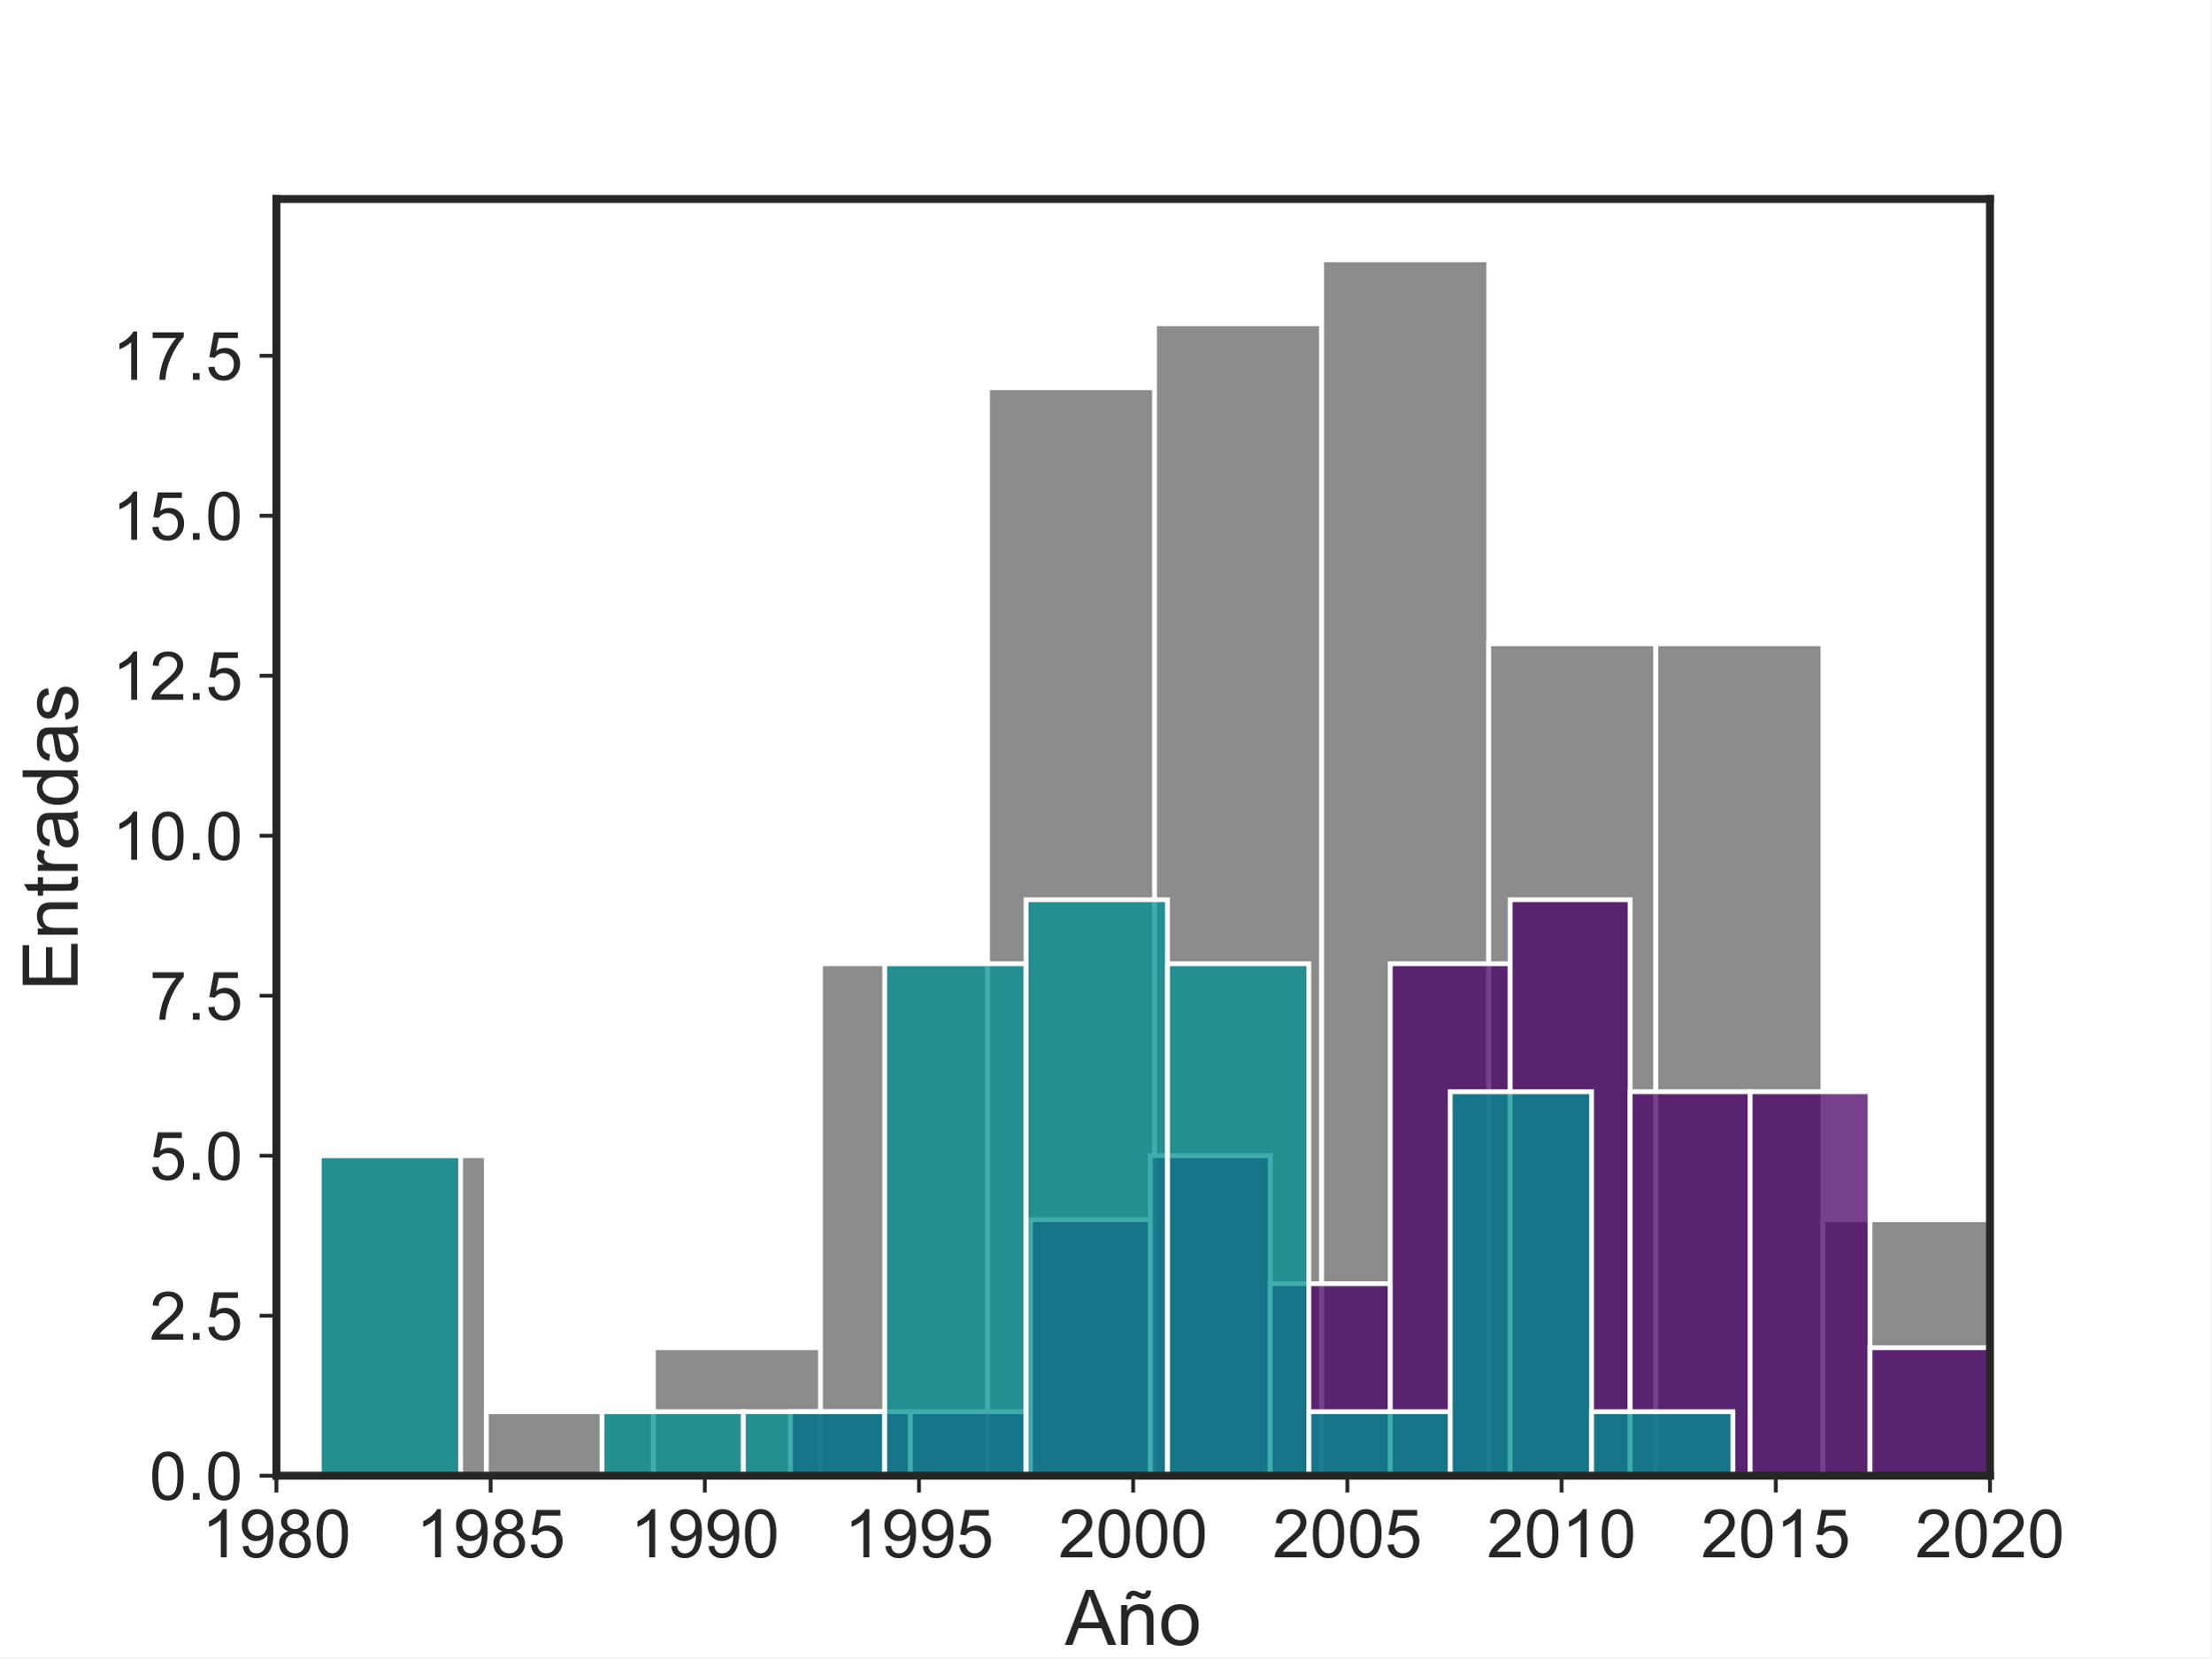
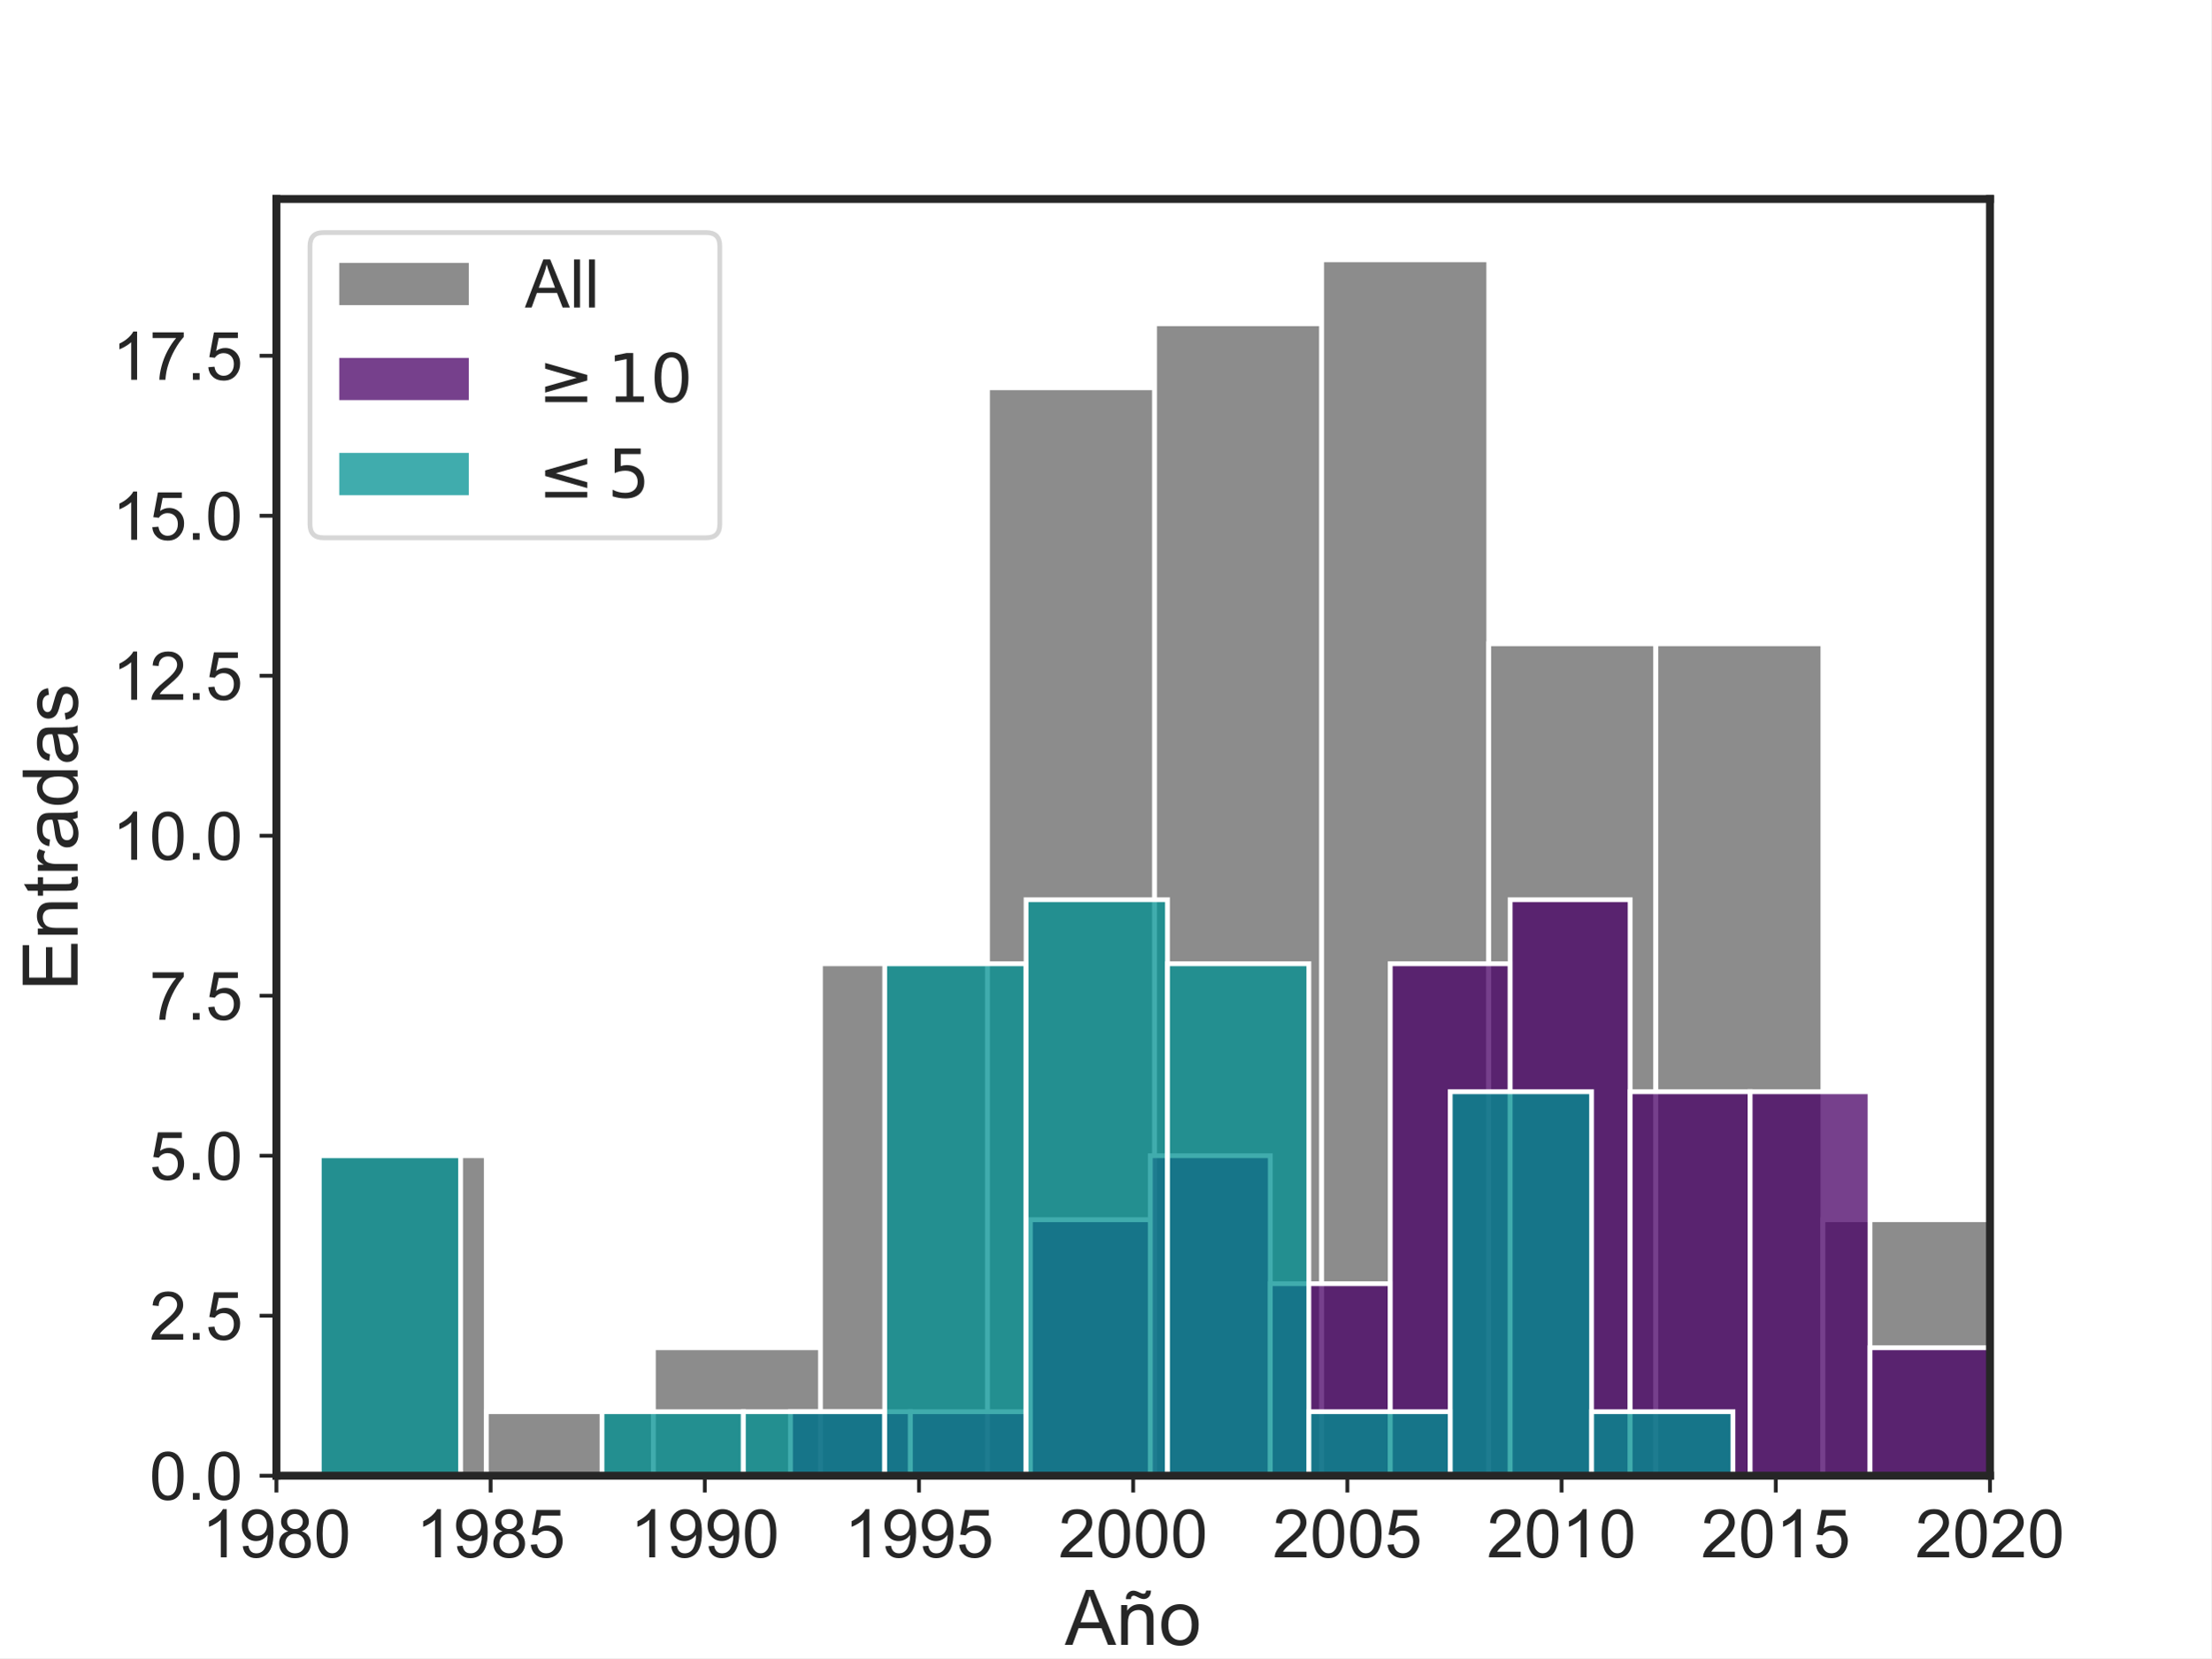
<svg xmlns="http://www.w3.org/2000/svg" xmlns:xlink="http://www.w3.org/1999/xlink" width="460.8pt" height="345.6pt" viewBox="0 0 460.8 345.6" version="1.1">
  <defs>
    <style type="text/css">*{stroke-linejoin: round; stroke-linecap: butt}</style>
  </defs>
  <g id="figure_1">
    <g id="patch_1">
      <path d="M 0 345.6  L 460.8 345.6  L 460.8 0  L 0 0  z " style="fill: #ffffff" />
    </g>
    <g id="axes_1">
      <g id="patch_2">
        <path d="M 57.6 307.584  L 414.72 307.584  L 414.72 41.472  L 57.6 41.472  z " style="fill: #ffffff" />
      </g>
      <g id="matplotlib.axis_1">
        <g id="xtick_1">
          <g id="line2d_1">
            <defs>
-               <path id="mc5b8b27423" d="M 0 0  L 0 3.5  " style="stroke: #262626; stroke-width: 0.8" />
-             </defs>
-             <g>
-               <use xlink:href="#mc5b8b27423" x="57.6" y="307.584" style="fill: #262626; stroke: #262626; stroke-width: 0.8" />
+               <path id="m9941c8798b" d="M 0 0  L 0 3.5  " style="stroke: #262626; stroke-width: 0.8" />
+             </defs>
+             <g>
+               <use xlink:href="#m9941c8798b" x="57.6" y="307.584" style="fill: #262626; stroke: #262626; stroke-width: 0.8" />
            </g>
          </g>
          <g id="text_1">
            <g style="fill: #262626" transform="translate(42.02938 324.6049) scale(0.14 -0.14)">
              <defs>
                <path id="ArialMT-31" d="M 2384 0  L 1822 0  L 1822 3584  Q 1619 3391 1289 3197  Q 959 3003 697 2906  L 697 3450  Q 1169 3672 1522 3987  Q 1875 4303 2022 4600  L 2384 4600  L 2384 0  z " transform="scale(0.015625)" />
                <path id="ArialMT-39" d="M 350 1059  L 891 1109  Q 959 728 1153 556  Q 1347 384 1650 384  Q 1909 384 2104 503  Q 2300 622 2425 820  Q 2550 1019 2634 1356  Q 2719 1694 2719 2044  Q 2719 2081 2716 2156  Q 2547 1888 2255 1720  Q 1963 1553 1622 1553  Q 1053 1553 659 1965  Q 266 2378 266 3053  Q 266 3750 677 4175  Q 1088 4600 1706 4600  Q 2153 4600 2523 4359  Q 2894 4119 3086 3673  Q 3278 3228 3278 2384  Q 3278 1506 3087 986  Q 2897 466 2520 194  Q 2144 -78 1638 -78  Q 1100 -78 759 220  Q 419 519 350 1059  z M 2653 3081  Q 2653 3566 2395 3850  Q 2138 4134 1775 4134  Q 1400 4134 1122 3828  Q 844 3522 844 3034  Q 844 2597 1108 2323  Q 1372 2050 1759 2050  Q 2150 2050 2401 2323  Q 2653 2597 2653 3081  z " transform="scale(0.015625)" />
                <path id="ArialMT-38" d="M 1131 2484  Q 781 2613 612 2850  Q 444 3088 444 3419  Q 444 3919 803 4259  Q 1163 4600 1759 4600  Q 2359 4600 2725 4251  Q 3091 3903 3091 3403  Q 3091 3084 2923 2848  Q 2756 2613 2416 2484  Q 2838 2347 3058 2040  Q 3278 1734 3278 1309  Q 3278 722 2862 322  Q 2447 -78 1769 -78  Q 1091 -78 675 323  Q 259 725 259 1325  Q 259 1772 486 2073  Q 713 2375 1131 2484  z M 1019 3438  Q 1019 3113 1228 2906  Q 1438 2700 1772 2700  Q 2097 2700 2305 2904  Q 2513 3109 2513 3406  Q 2513 3716 2298 3927  Q 2084 4138 1766 4138  Q 1444 4138 1231 3931  Q 1019 3725 1019 3438  z M 838 1322  Q 838 1081 952 856  Q 1066 631 1291 507  Q 1516 384 1775 384  Q 2178 384 2440 643  Q 2703 903 2703 1303  Q 2703 1709 2433 1975  Q 2163 2241 1756 2241  Q 1359 2241 1098 1978  Q 838 1716 838 1322  z " transform="scale(0.015625)" />
                <path id="ArialMT-30" d="M 266 2259  Q 266 3072 433 3567  Q 600 4063 929 4331  Q 1259 4600 1759 4600  Q 2128 4600 2406 4451  Q 2684 4303 2865 4023  Q 3047 3744 3150 3342  Q 3253 2941 3253 2259  Q 3253 1453 3087 958  Q 2922 463 2592 192  Q 2263 -78 1759 -78  Q 1097 -78 719 397  Q 266 969 266 2259  z M 844 2259  Q 844 1131 1108 757  Q 1372 384 1759 384  Q 2147 384 2411 759  Q 2675 1134 2675 2259  Q 2675 3391 2411 3762  Q 2147 4134 1753 4134  Q 1366 4134 1134 3806  Q 844 3388 844 2259  z " transform="scale(0.015625)" />
              </defs>
              <use xlink:href="#ArialMT-31" />
              <use xlink:href="#ArialMT-39" x="55.615" />
              <use xlink:href="#ArialMT-38" x="111.23" />
              <use xlink:href="#ArialMT-30" x="166.846" />
            </g>
          </g>
        </g>
        <g id="xtick_2">
          <g id="line2d_2">
            <g>
-               <use xlink:href="#mc5b8b27423" x="102.24" y="307.584" style="fill: #262626; stroke: #262626; stroke-width: 0.8" />
+               <use xlink:href="#m9941c8798b" x="102.24" y="307.584" style="fill: #262626; stroke: #262626; stroke-width: 0.8" />
            </g>
          </g>
          <g id="text_2">
            <g style="fill: #262626" transform="translate(86.66938 324.6049) scale(0.14 -0.14)">
              <defs>
                <path id="ArialMT-35" d="M 266 1200  L 856 1250  Q 922 819 1161 601  Q 1400 384 1738 384  Q 2144 384 2425 690  Q 2706 997 2706 1503  Q 2706 1984 2436 2262  Q 2166 2541 1728 2541  Q 1456 2541 1237 2417  Q 1019 2294 894 2097  L 366 2166  L 809 4519  L 3088 4519  L 3088 3981  L 1259 3981  L 1013 2750  Q 1425 3038 1878 3038  Q 2478 3038 2890 2622  Q 3303 2206 3303 1553  Q 3303 931 2941 478  Q 2500 -78 1738 -78  Q 1113 -78 717 272  Q 322 622 266 1200  z " transform="scale(0.015625)" />
              </defs>
              <use xlink:href="#ArialMT-31" />
              <use xlink:href="#ArialMT-39" x="55.615" />
              <use xlink:href="#ArialMT-38" x="111.23" />
              <use xlink:href="#ArialMT-35" x="166.846" />
            </g>
          </g>
        </g>
        <g id="xtick_3">
          <g id="line2d_3">
            <g>
-               <use xlink:href="#mc5b8b27423" x="146.88" y="307.584" style="fill: #262626; stroke: #262626; stroke-width: 0.8" />
+               <use xlink:href="#m9941c8798b" x="146.88" y="307.584" style="fill: #262626; stroke: #262626; stroke-width: 0.8" />
            </g>
          </g>
          <g id="text_3">
            <g style="fill: #262626" transform="translate(131.3094 324.6049) scale(0.14 -0.14)">
              <use xlink:href="#ArialMT-31" />
              <use xlink:href="#ArialMT-39" x="55.615" />
              <use xlink:href="#ArialMT-39" x="111.23" />
              <use xlink:href="#ArialMT-30" x="166.846" />
            </g>
          </g>
        </g>
        <g id="xtick_4">
          <g id="line2d_4">
            <g>
-               <use xlink:href="#mc5b8b27423" x="191.52" y="307.584" style="fill: #262626; stroke: #262626; stroke-width: 0.8" />
+               <use xlink:href="#m9941c8798b" x="191.52" y="307.584" style="fill: #262626; stroke: #262626; stroke-width: 0.8" />
            </g>
          </g>
          <g id="text_4">
            <g style="fill: #262626" transform="translate(175.9494 324.6049) scale(0.14 -0.14)">
              <use xlink:href="#ArialMT-31" />
              <use xlink:href="#ArialMT-39" x="55.615" />
              <use xlink:href="#ArialMT-39" x="111.23" />
              <use xlink:href="#ArialMT-35" x="166.846" />
            </g>
          </g>
        </g>
        <g id="xtick_5">
          <g id="line2d_5">
            <g>
-               <use xlink:href="#mc5b8b27423" x="236.16" y="307.584" style="fill: #262626; stroke: #262626; stroke-width: 0.8" />
+               <use xlink:href="#m9941c8798b" x="236.16" y="307.584" style="fill: #262626; stroke: #262626; stroke-width: 0.8" />
            </g>
          </g>
          <g id="text_5">
            <g style="fill: #262626" transform="translate(220.5894 324.6049) scale(0.14 -0.14)">
              <defs>
                <path id="ArialMT-32" d="M 3222 541  L 3222 0  L 194 0  Q 188 203 259 391  Q 375 700 629 1000  Q 884 1300 1366 1694  Q 2113 2306 2375 2664  Q 2638 3022 2638 3341  Q 2638 3675 2398 3904  Q 2159 4134 1775 4134  Q 1369 4134 1125 3890  Q 881 3647 878 3216  L 300 3275  Q 359 3922 746 4261  Q 1134 4600 1788 4600  Q 2447 4600 2831 4234  Q 3216 3869 3216 3328  Q 3216 3053 3103 2787  Q 2991 2522 2730 2228  Q 2469 1934 1863 1422  Q 1356 997 1212 845  Q 1069 694 975 541  L 3222 541  z " transform="scale(0.015625)" />
              </defs>
              <use xlink:href="#ArialMT-32" />
              <use xlink:href="#ArialMT-30" x="55.615" />
              <use xlink:href="#ArialMT-30" x="111.23" />
              <use xlink:href="#ArialMT-30" x="166.846" />
            </g>
          </g>
        </g>
        <g id="xtick_6">
          <g id="line2d_6">
            <g>
-               <use xlink:href="#mc5b8b27423" x="280.8" y="307.584" style="fill: #262626; stroke: #262626; stroke-width: 0.8" />
+               <use xlink:href="#m9941c8798b" x="280.8" y="307.584" style="fill: #262626; stroke: #262626; stroke-width: 0.8" />
            </g>
          </g>
          <g id="text_6">
            <g style="fill: #262626" transform="translate(265.2294 324.6049) scale(0.14 -0.14)">
              <use xlink:href="#ArialMT-32" />
              <use xlink:href="#ArialMT-30" x="55.615" />
              <use xlink:href="#ArialMT-30" x="111.23" />
              <use xlink:href="#ArialMT-35" x="166.846" />
            </g>
          </g>
        </g>
        <g id="xtick_7">
          <g id="line2d_7">
            <g>
-               <use xlink:href="#mc5b8b27423" x="325.44" y="307.584" style="fill: #262626; stroke: #262626; stroke-width: 0.8" />
+               <use xlink:href="#m9941c8798b" x="325.44" y="307.584" style="fill: #262626; stroke: #262626; stroke-width: 0.8" />
            </g>
          </g>
          <g id="text_7">
            <g style="fill: #262626" transform="translate(309.8694 324.6049) scale(0.14 -0.14)">
              <use xlink:href="#ArialMT-32" />
              <use xlink:href="#ArialMT-30" x="55.615" />
              <use xlink:href="#ArialMT-31" x="111.23" />
              <use xlink:href="#ArialMT-30" x="166.846" />
            </g>
          </g>
        </g>
        <g id="xtick_8">
          <g id="line2d_8">
            <g>
-               <use xlink:href="#mc5b8b27423" x="370.08" y="307.584" style="fill: #262626; stroke: #262626; stroke-width: 0.8" />
+               <use xlink:href="#m9941c8798b" x="370.08" y="307.584" style="fill: #262626; stroke: #262626; stroke-width: 0.8" />
            </g>
          </g>
          <g id="text_8">
            <g style="fill: #262626" transform="translate(354.5094 324.6049) scale(0.14 -0.14)">
              <use xlink:href="#ArialMT-32" />
              <use xlink:href="#ArialMT-30" x="55.615" />
              <use xlink:href="#ArialMT-31" x="111.23" />
              <use xlink:href="#ArialMT-35" x="166.846" />
            </g>
          </g>
        </g>
        <g id="xtick_9">
          <g id="line2d_9">
            <g>
-               <use xlink:href="#mc5b8b27423" x="414.72" y="307.584" style="fill: #262626; stroke: #262626; stroke-width: 0.8" />
+               <use xlink:href="#m9941c8798b" x="414.72" y="307.584" style="fill: #262626; stroke: #262626; stroke-width: 0.8" />
            </g>
          </g>
          <g id="text_9">
            <g style="fill: #262626" transform="translate(399.1494 324.6049) scale(0.14 -0.14)">
              <use xlink:href="#ArialMT-32" />
              <use xlink:href="#ArialMT-30" x="55.615" />
              <use xlink:href="#ArialMT-32" x="111.23" />
              <use xlink:href="#ArialMT-30" x="166.846" />
            </g>
          </g>
        </g>
        <g id="text_10">
          <g style="fill: #262626" transform="translate(221.9263 342.8399) scale(0.16 -0.16)">
            <defs>
              <path id="ArialMT-41" d="M -9 0  L 1750 4581  L 2403 4581  L 4278 0  L 3588 0  L 3053 1388  L 1138 1388  L 634 0  L -9 0  z M 1313 1881  L 2866 1881  L 2388 3150  Q 2169 3728 2063 4100  Q 1975 3659 1816 3225  L 1313 1881  z " transform="scale(0.015625)" />
              <path id="ArialMT-f1" d="M 422 0  L 422 3319  L 928 3319  L 928 2847  Q 1294 3394 1984 3394  Q 2284 3394 2536 3286  Q 2788 3178 2913 3003  Q 3038 2828 3088 2588  Q 3119 2431 3119 2041  L 3119 0  L 2556 0  L 2556 2019  Q 2556 2363 2490 2533  Q 2425 2703 2258 2804  Q 2091 2906 1866 2906  Q 1506 2906 1245 2678  Q 984 2450 984 1813  L 984 0  L 422 0  z M 819 3809  Q 816 4134 997 4328  Q 1175 4522 1453 4522  Q 1647 4522 1981 4353  Q 2166 4259 2275 4259  Q 2375 4259 2428 4314  Q 2481 4369 2503 4531  L 2909 4531  Q 2900 4175 2729 3997  Q 2559 3819 2297 3819  Q 2100 3819 1778 3994  Q 1569 4106 1472 4106  Q 1366 4106 1300 4031  Q 1231 3956 1234 3809  L 819 3809  z " transform="scale(0.015625)" />
              <path id="ArialMT-6f" d="M 213 1659  Q 213 2581 725 3025  Q 1153 3394 1769 3394  Q 2453 3394 2887 2945  Q 3322 2497 3322 1706  Q 3322 1066 3130 698  Q 2938 331 2570 128  Q 2203 -75 1769 -75  Q 1072 -75 642 372  Q 213 819 213 1659  z M 791 1659  Q 791 1022 1069 705  Q 1347 388 1769 388  Q 2188 388 2466 706  Q 2744 1025 2744 1678  Q 2744 2294 2464 2611  Q 2184 2928 1769 2928  Q 1347 2928 1069 2612  Q 791 2297 791 1659  z " transform="scale(0.015625)" />
            </defs>
            <use xlink:href="#ArialMT-41" />
            <use xlink:href="#ArialMT-f1" x="66.699" />
            <use xlink:href="#ArialMT-6f" x="122.314" />
          </g>
        </g>
      </g>
      <g id="matplotlib.axis_2">
        <g id="ytick_1">
          <g id="line2d_10">
            <defs>
-               <path id="m260e66aa88" d="M 0 0  L -3.5 0  " style="stroke: #262626; stroke-width: 0.8" />
-             </defs>
-             <g>
-               <use xlink:href="#m260e66aa88" x="57.6" y="307.584" style="fill: #262626; stroke: #262626; stroke-width: 0.8" />
+               <path id="mdeb8dfa357" d="M 0 0  L -3.5 0  " style="stroke: #262626; stroke-width: 0.8" />
+             </defs>
+             <g>
+               <use xlink:href="#mdeb8dfa357" x="57.6" y="307.584" style="fill: #262626; stroke: #262626; stroke-width: 0.8" />
            </g>
          </g>
          <g id="text_11">
            <g style="fill: #262626" transform="translate(31.14 312.5945) scale(0.14 -0.14)">
              <defs>
                <path id="ArialMT-2e" d="M 581 0  L 581 641  L 1222 641  L 1222 0  L 581 0  z " transform="scale(0.015625)" />
              </defs>
              <use xlink:href="#ArialMT-30" />
              <use xlink:href="#ArialMT-2e" x="55.615" />
              <use xlink:href="#ArialMT-30" x="83.398" />
            </g>
          </g>
        </g>
        <g id="ytick_2">
          <g id="line2d_11">
            <g>
-               <use xlink:href="#m260e66aa88" x="57.6" y="274.237" style="fill: #262626; stroke: #262626; stroke-width: 0.8" />
+               <use xlink:href="#mdeb8dfa357" x="57.6" y="274.237" style="fill: #262626; stroke: #262626; stroke-width: 0.8" />
            </g>
          </g>
          <g id="text_12">
            <g style="fill: #262626" transform="translate(31.14 279.2471) scale(0.14 -0.14)">
              <use xlink:href="#ArialMT-32" />
              <use xlink:href="#ArialMT-2e" x="55.615" />
              <use xlink:href="#ArialMT-35" x="83.398" />
            </g>
          </g>
        </g>
        <g id="ytick_3">
          <g id="line2d_12">
            <g>
-               <use xlink:href="#m260e66aa88" x="57.6" y="240.889" style="fill: #262626; stroke: #262626; stroke-width: 0.8" />
+               <use xlink:href="#mdeb8dfa357" x="57.6" y="240.889" style="fill: #262626; stroke: #262626; stroke-width: 0.8" />
            </g>
          </g>
          <g id="text_13">
            <g style="fill: #262626" transform="translate(31.14 245.8997) scale(0.14 -0.14)">
              <use xlink:href="#ArialMT-35" />
              <use xlink:href="#ArialMT-2e" x="55.615" />
              <use xlink:href="#ArialMT-30" x="83.398" />
            </g>
          </g>
        </g>
        <g id="ytick_4">
          <g id="line2d_13">
            <g>
-               <use xlink:href="#m260e66aa88" x="57.6" y="207.542" style="fill: #262626; stroke: #262626; stroke-width: 0.8" />
+               <use xlink:href="#mdeb8dfa357" x="57.6" y="207.542" style="fill: #262626; stroke: #262626; stroke-width: 0.8" />
            </g>
          </g>
          <g id="text_14">
            <g style="fill: #262626" transform="translate(31.14 212.5524) scale(0.14 -0.14)">
              <defs>
                <path id="ArialMT-37" d="M 303 3981  L 303 4522  L 3269 4522  L 3269 4084  Q 2831 3619 2401 2847  Q 1972 2075 1738 1259  Q 1569 684 1522 0  L 944 0  Q 953 541 1156 1306  Q 1359 2072 1739 2783  Q 2119 3494 2547 3981  L 303 3981  z " transform="scale(0.015625)" />
              </defs>
              <use xlink:href="#ArialMT-37" />
              <use xlink:href="#ArialMT-2e" x="55.615" />
              <use xlink:href="#ArialMT-35" x="83.398" />
            </g>
          </g>
        </g>
        <g id="ytick_5">
          <g id="line2d_14">
            <g>
-               <use xlink:href="#m260e66aa88" x="57.6" y="174.195" style="fill: #262626; stroke: #262626; stroke-width: 0.8" />
+               <use xlink:href="#mdeb8dfa357" x="57.6" y="174.195" style="fill: #262626; stroke: #262626; stroke-width: 0.8" />
            </g>
          </g>
          <g id="text_15">
            <g style="fill: #262626" transform="translate(23.35469 179.205) scale(0.14 -0.14)">
              <use xlink:href="#ArialMT-31" />
              <use xlink:href="#ArialMT-30" x="55.615" />
              <use xlink:href="#ArialMT-2e" x="111.23" />
              <use xlink:href="#ArialMT-30" x="139.014" />
            </g>
          </g>
        </g>
        <g id="ytick_6">
          <g id="line2d_15">
            <g>
-               <use xlink:href="#m260e66aa88" x="57.6" y="140.847" style="fill: #262626; stroke: #262626; stroke-width: 0.8" />
+               <use xlink:href="#mdeb8dfa357" x="57.6" y="140.847" style="fill: #262626; stroke: #262626; stroke-width: 0.8" />
            </g>
          </g>
          <g id="text_16">
            <g style="fill: #262626" transform="translate(23.35469 145.8576) scale(0.14 -0.14)">
              <use xlink:href="#ArialMT-31" />
              <use xlink:href="#ArialMT-32" x="55.615" />
              <use xlink:href="#ArialMT-2e" x="111.23" />
              <use xlink:href="#ArialMT-35" x="139.014" />
            </g>
          </g>
        </g>
        <g id="ytick_7">
          <g id="line2d_16">
            <g>
-               <use xlink:href="#m260e66aa88" x="57.6" y="107.5" style="fill: #262626; stroke: #262626; stroke-width: 0.8" />
+               <use xlink:href="#mdeb8dfa357" x="57.6" y="107.5" style="fill: #262626; stroke: #262626; stroke-width: 0.8" />
            </g>
          </g>
          <g id="text_17">
            <g style="fill: #262626" transform="translate(23.35469 112.5103) scale(0.14 -0.14)">
              <use xlink:href="#ArialMT-31" />
              <use xlink:href="#ArialMT-35" x="55.615" />
              <use xlink:href="#ArialMT-2e" x="111.23" />
              <use xlink:href="#ArialMT-30" x="139.014" />
            </g>
          </g>
        </g>
        <g id="ytick_8">
          <g id="line2d_17">
            <g>
-               <use xlink:href="#m260e66aa88" x="57.6" y="74.152" style="fill: #262626; stroke: #262626; stroke-width: 0.8" />
+               <use xlink:href="#mdeb8dfa357" x="57.6" y="74.152" style="fill: #262626; stroke: #262626; stroke-width: 0.8" />
            </g>
          </g>
          <g id="text_18">
            <g style="fill: #262626" transform="translate(23.35469 79.16289) scale(0.14 -0.14)">
              <use xlink:href="#ArialMT-31" />
              <use xlink:href="#ArialMT-37" x="55.615" />
              <use xlink:href="#ArialMT-2e" x="111.23" />
              <use xlink:href="#ArialMT-35" x="139.014" />
            </g>
          </g>
        </g>
        <g id="text_19">
          <g style="fill: #262626" transform="translate(16.17469 206.5455) rotate(-90) scale(0.16 -0.16)">
            <defs>
              <path id="ArialMT-45" d="M 506 0  L 506 4581  L 3819 4581  L 3819 4041  L 1113 4041  L 1113 2638  L 3647 2638  L 3647 2100  L 1113 2100  L 1113 541  L 3925 541  L 3925 0  L 506 0  z " transform="scale(0.015625)" />
              <path id="ArialMT-6e" d="M 422 0  L 422 3319  L 928 3319  L 928 2847  Q 1294 3394 1984 3394  Q 2284 3394 2536 3286  Q 2788 3178 2913 3003  Q 3038 2828 3088 2588  Q 3119 2431 3119 2041  L 3119 0  L 2556 0  L 2556 2019  Q 2556 2363 2490 2533  Q 2425 2703 2258 2804  Q 2091 2906 1866 2906  Q 1506 2906 1245 2678  Q 984 2450 984 1813  L 984 0  L 422 0  z " transform="scale(0.015625)" />
              <path id="ArialMT-74" d="M 1650 503  L 1731 6  Q 1494 -44 1306 -44  Q 1000 -44 831 53  Q 663 150 594 308  Q 525 466 525 972  L 525 2881  L 113 2881  L 113 3319  L 525 3319  L 525 4141  L 1084 4478  L 1084 3319  L 1650 3319  L 1650 2881  L 1084 2881  L 1084 941  Q 1084 700 1114 631  Q 1144 563 1211 522  Q 1278 481 1403 481  Q 1497 481 1650 503  z " transform="scale(0.015625)" />
              <path id="ArialMT-72" d="M 416 0  L 416 3319  L 922 3319  L 922 2816  Q 1116 3169 1280 3281  Q 1444 3394 1641 3394  Q 1925 3394 2219 3213  L 2025 2691  Q 1819 2813 1613 2813  Q 1428 2813 1281 2702  Q 1134 2591 1072 2394  Q 978 2094 978 1738  L 978 0  L 416 0  z " transform="scale(0.015625)" />
              <path id="ArialMT-61" d="M 2588 409  Q 2275 144 1986 34  Q 1697 -75 1366 -75  Q 819 -75 525 192  Q 231 459 231 875  Q 231 1119 342 1320  Q 453 1522 633 1644  Q 813 1766 1038 1828  Q 1203 1872 1538 1913  Q 2219 1994 2541 2106  Q 2544 2222 2544 2253  Q 2544 2597 2384 2738  Q 2169 2928 1744 2928  Q 1347 2928 1158 2789  Q 969 2650 878 2297  L 328 2372  Q 403 2725 575 2942  Q 747 3159 1072 3276  Q 1397 3394 1825 3394  Q 2250 3394 2515 3294  Q 2781 3194 2906 3042  Q 3031 2891 3081 2659  Q 3109 2516 3109 2141  L 3109 1391  Q 3109 606 3145 398  Q 3181 191 3288 0  L 2700 0  Q 2613 175 2588 409  z M 2541 1666  Q 2234 1541 1622 1453  Q 1275 1403 1131 1340  Q 988 1278 909 1158  Q 831 1038 831 891  Q 831 666 1001 516  Q 1172 366 1500 366  Q 1825 366 2078 508  Q 2331 650 2450 897  Q 2541 1088 2541 1459  L 2541 1666  z " transform="scale(0.015625)" />
              <path id="ArialMT-64" d="M 2575 0  L 2575 419  Q 2259 -75 1647 -75  Q 1250 -75 917 144  Q 584 363 401 755  Q 219 1147 219 1656  Q 219 2153 384 2558  Q 550 2963 881 3178  Q 1213 3394 1622 3394  Q 1922 3394 2156 3267  Q 2391 3141 2538 2938  L 2538 4581  L 3097 4581  L 3097 0  L 2575 0  z M 797 1656  Q 797 1019 1065 703  Q 1334 388 1700 388  Q 2069 388 2326 689  Q 2584 991 2584 1609  Q 2584 2291 2321 2609  Q 2059 2928 1675 2928  Q 1300 2928 1048 2622  Q 797 2316 797 1656  z " transform="scale(0.015625)" />
              <path id="ArialMT-73" d="M 197 991  L 753 1078  Q 800 744 1014 566  Q 1228 388 1613 388  Q 2000 388 2187 545  Q 2375 703 2375 916  Q 2375 1106 2209 1216  Q 2094 1291 1634 1406  Q 1016 1563 777 1677  Q 538 1791 414 1992  Q 291 2194 291 2438  Q 291 2659 392 2848  Q 494 3038 669 3163  Q 800 3259 1026 3326  Q 1253 3394 1513 3394  Q 1903 3394 2198 3281  Q 2494 3169 2634 2976  Q 2775 2784 2828 2463  L 2278 2388  Q 2241 2644 2061 2787  Q 1881 2931 1553 2931  Q 1166 2931 1000 2803  Q 834 2675 834 2503  Q 834 2394 903 2306  Q 972 2216 1119 2156  Q 1203 2125 1616 2013  Q 2213 1853 2448 1751  Q 2684 1650 2818 1456  Q 2953 1263 2953 975  Q 2953 694 2789 445  Q 2625 197 2315 61  Q 2006 -75 1616 -75  Q 969 -75 630 194  Q 291 463 197 991  z " transform="scale(0.015625)" />
            </defs>
            <use xlink:href="#ArialMT-45" />
            <use xlink:href="#ArialMT-6e" x="66.699" />
            <use xlink:href="#ArialMT-74" x="122.314" />
            <use xlink:href="#ArialMT-72" x="150.098" />
            <use xlink:href="#ArialMT-61" x="183.398" />
            <use xlink:href="#ArialMT-64" x="239.014" />
            <use xlink:href="#ArialMT-61" x="294.629" />
            <use xlink:href="#ArialMT-73" x="350.244" />
          </g>
        </g>
      </g>
      <g id="patch_3">
-         <path d="M 66.528 307.584  L 101.347 307.584  L 101.347 240.889  L 66.528 240.889  z " clip-path="url(#p929c59d188)" style="fill: #666666; fill-opacity: 0.75; stroke: #ffffff; stroke-linejoin: miter" />
+         <path d="M 66.528 307.584  L 101.347 307.584  L 101.347 240.889  L 66.528 240.889  z " clip-path="url(#pc8f1248719)" style="fill: #666666; fill-opacity: 0.75; stroke: #ffffff; stroke-linejoin: miter" />
      </g>
      <g id="patch_4">
-         <path d="M 101.347 307.584  L 136.166 307.584  L 136.166 294.245  L 101.347 294.245  z " clip-path="url(#p929c59d188)" style="fill: #666666; fill-opacity: 0.75; stroke: #ffffff; stroke-linejoin: miter" />
+         <path d="M 101.347 307.584  L 136.166 307.584  L 136.166 294.245  L 101.347 294.245  z " clip-path="url(#pc8f1248719)" style="fill: #666666; fill-opacity: 0.75; stroke: #ffffff; stroke-linejoin: miter" />
      </g>
      <g id="patch_5">
-         <path d="M 136.166 307.584  L 170.986 307.584  L 170.986 280.906  L 136.166 280.906  z " clip-path="url(#p929c59d188)" style="fill: #666666; fill-opacity: 0.75; stroke: #ffffff; stroke-linejoin: miter" />
+         <path d="M 136.166 307.584  L 170.986 307.584  L 170.986 280.906  L 136.166 280.906  z " clip-path="url(#pc8f1248719)" style="fill: #666666; fill-opacity: 0.75; stroke: #ffffff; stroke-linejoin: miter" />
      </g>
      <g id="patch_6">
-         <path d="M 170.986 307.584  L 205.805 307.584  L 205.805 200.872  L 170.986 200.872  z " clip-path="url(#p929c59d188)" style="fill: #666666; fill-opacity: 0.75; stroke: #ffffff; stroke-linejoin: miter" />
+         <path d="M 170.986 307.584  L 205.805 307.584  L 205.805 200.872  L 170.986 200.872  z " clip-path="url(#pc8f1248719)" style="fill: #666666; fill-opacity: 0.75; stroke: #ffffff; stroke-linejoin: miter" />
      </g>
      <g id="patch_7">
-         <path d="M 205.805 307.584  L 240.624 307.584  L 240.624 80.822  L 205.805 80.822  z " clip-path="url(#p929c59d188)" style="fill: #666666; fill-opacity: 0.75; stroke: #ffffff; stroke-linejoin: miter" />
+         <path d="M 205.805 307.584  L 240.624 307.584  L 240.624 80.822  L 205.805 80.822  z " clip-path="url(#pc8f1248719)" style="fill: #666666; fill-opacity: 0.75; stroke: #ffffff; stroke-linejoin: miter" />
      </g>
      <g id="patch_8">
-         <path d="M 240.624 307.584  L 275.443 307.584  L 275.443 67.483  L 240.624 67.483  z " clip-path="url(#p929c59d188)" style="fill: #666666; fill-opacity: 0.75; stroke: #ffffff; stroke-linejoin: miter" />
+         <path d="M 240.624 307.584  L 275.443 307.584  L 275.443 67.483  L 240.624 67.483  z " clip-path="url(#pc8f1248719)" style="fill: #666666; fill-opacity: 0.75; stroke: #ffffff; stroke-linejoin: miter" />
      </g>
      <g id="patch_9">
-         <path d="M 275.443 307.584  L 310.262 307.584  L 310.262 54.144  L 275.443 54.144  z " clip-path="url(#p929c59d188)" style="fill: #666666; fill-opacity: 0.75; stroke: #ffffff; stroke-linejoin: miter" />
+         <path d="M 275.443 307.584  L 310.262 307.584  L 310.262 54.144  L 275.443 54.144  z " clip-path="url(#pc8f1248719)" style="fill: #666666; fill-opacity: 0.75; stroke: #ffffff; stroke-linejoin: miter" />
      </g>
      <g id="patch_10">
-         <path d="M 310.262 307.584  L 345.082 307.584  L 345.082 134.178  L 310.262 134.178  z " clip-path="url(#p929c59d188)" style="fill: #666666; fill-opacity: 0.75; stroke: #ffffff; stroke-linejoin: miter" />
+         <path d="M 310.262 307.584  L 345.082 307.584  L 345.082 134.178  L 310.262 134.178  z " clip-path="url(#pc8f1248719)" style="fill: #666666; fill-opacity: 0.75; stroke: #ffffff; stroke-linejoin: miter" />
      </g>
      <g id="patch_11">
-         <path d="M 345.082 307.584  L 379.901 307.584  L 379.901 134.178  L 345.082 134.178  z " clip-path="url(#p929c59d188)" style="fill: #666666; fill-opacity: 0.75; stroke: #ffffff; stroke-linejoin: miter" />
+         <path d="M 345.082 307.584  L 379.901 307.584  L 379.901 134.178  L 345.082 134.178  z " clip-path="url(#pc8f1248719)" style="fill: #666666; fill-opacity: 0.75; stroke: #ffffff; stroke-linejoin: miter" />
      </g>
      <g id="patch_12">
-         <path d="M 379.901 307.584  L 414.72 307.584  L 414.72 254.228  L 379.901 254.228  z " clip-path="url(#p929c59d188)" style="fill: #666666; fill-opacity: 0.75; stroke: #ffffff; stroke-linejoin: miter" />
+         <path d="M 379.901 307.584  L 414.72 307.584  L 414.72 254.228  L 379.901 254.228  z " clip-path="url(#pc8f1248719)" style="fill: #666666; fill-opacity: 0.75; stroke: #ffffff; stroke-linejoin: miter" />
      </g>
      <g id="patch_13">
-         <path d="M 164.736 307.584  L 189.734 307.584  L 189.734 294.245  L 164.736 294.245  z " clip-path="url(#p929c59d188)" style="fill: #480066; fill-opacity: 0.75; stroke: #ffffff; stroke-linejoin: miter" />
+         <path d="M 164.736 307.584  L 189.734 307.584  L 189.734 294.245  L 164.736 294.245  z " clip-path="url(#pc8f1248719)" style="fill: #480066; fill-opacity: 0.75; stroke: #ffffff; stroke-linejoin: miter" />
      </g>
      <g id="patch_14">
-         <path d="M 189.734 307.584  L 214.733 307.584  L 214.733 294.245  L 189.734 294.245  z " clip-path="url(#p929c59d188)" style="fill: #480066; fill-opacity: 0.75; stroke: #ffffff; stroke-linejoin: miter" />
+         <path d="M 189.734 307.584  L 214.733 307.584  L 214.733 294.245  L 189.734 294.245  z " clip-path="url(#pc8f1248719)" style="fill: #480066; fill-opacity: 0.75; stroke: #ffffff; stroke-linejoin: miter" />
      </g>
      <g id="patch_15">
-         <path d="M 214.733 307.584  L 239.731 307.584  L 239.731 254.228  L 214.733 254.228  z " clip-path="url(#p929c59d188)" style="fill: #480066; fill-opacity: 0.75; stroke: #ffffff; stroke-linejoin: miter" />
+         <path d="M 214.733 307.584  L 239.731 307.584  L 239.731 254.228  L 214.733 254.228  z " clip-path="url(#pc8f1248719)" style="fill: #480066; fill-opacity: 0.75; stroke: #ffffff; stroke-linejoin: miter" />
      </g>
      <g id="patch_16">
-         <path d="M 239.731 307.584  L 264.73 307.584  L 264.73 240.889  L 239.731 240.889  z " clip-path="url(#p929c59d188)" style="fill: #480066; fill-opacity: 0.75; stroke: #ffffff; stroke-linejoin: miter" />
+         <path d="M 239.731 307.584  L 264.73 307.584  L 264.73 240.889  L 239.731 240.889  z " clip-path="url(#pc8f1248719)" style="fill: #480066; fill-opacity: 0.75; stroke: #ffffff; stroke-linejoin: miter" />
      </g>
      <g id="patch_17">
-         <path d="M 264.73 307.584  L 289.728 307.584  L 289.728 267.567  L 264.73 267.567  z " clip-path="url(#p929c59d188)" style="fill: #480066; fill-opacity: 0.75; stroke: #ffffff; stroke-linejoin: miter" />
+         <path d="M 264.73 307.584  L 289.728 307.584  L 289.728 267.567  L 264.73 267.567  z " clip-path="url(#pc8f1248719)" style="fill: #480066; fill-opacity: 0.75; stroke: #ffffff; stroke-linejoin: miter" />
      </g>
      <g id="patch_18">
-         <path d="M 289.728 307.584  L 314.726 307.584  L 314.726 200.872  L 289.728 200.872  z " clip-path="url(#p929c59d188)" style="fill: #480066; fill-opacity: 0.75; stroke: #ffffff; stroke-linejoin: miter" />
+         <path d="M 289.728 307.584  L 314.726 307.584  L 314.726 200.872  L 289.728 200.872  z " clip-path="url(#pc8f1248719)" style="fill: #480066; fill-opacity: 0.75; stroke: #ffffff; stroke-linejoin: miter" />
      </g>
      <g id="patch_19">
-         <path d="M 314.726 307.584  L 339.725 307.584  L 339.725 187.533  L 314.726 187.533  z " clip-path="url(#p929c59d188)" style="fill: #480066; fill-opacity: 0.75; stroke: #ffffff; stroke-linejoin: miter" />
+         <path d="M 314.726 307.584  L 339.725 307.584  L 339.725 187.533  L 314.726 187.533  z " clip-path="url(#pc8f1248719)" style="fill: #480066; fill-opacity: 0.75; stroke: #ffffff; stroke-linejoin: miter" />
      </g>
      <g id="patch_20">
-         <path d="M 339.725 307.584  L 364.723 307.584  L 364.723 227.55  L 339.725 227.55  z " clip-path="url(#p929c59d188)" style="fill: #480066; fill-opacity: 0.75; stroke: #ffffff; stroke-linejoin: miter" />
+         <path d="M 339.725 307.584  L 364.723 307.584  L 364.723 227.55  L 339.725 227.55  z " clip-path="url(#pc8f1248719)" style="fill: #480066; fill-opacity: 0.75; stroke: #ffffff; stroke-linejoin: miter" />
      </g>
      <g id="patch_21">
-         <path d="M 364.723 307.584  L 389.722 307.584  L 389.722 227.55  L 364.723 227.55  z " clip-path="url(#p929c59d188)" style="fill: #480066; fill-opacity: 0.75; stroke: #ffffff; stroke-linejoin: miter" />
+         <path d="M 364.723 307.584  L 389.722 307.584  L 389.722 227.55  L 364.723 227.55  z " clip-path="url(#pc8f1248719)" style="fill: #480066; fill-opacity: 0.75; stroke: #ffffff; stroke-linejoin: miter" />
      </g>
      <g id="patch_22">
-         <path d="M 389.722 307.584  L 414.72 307.584  L 414.72 280.906  L 389.722 280.906  z " clip-path="url(#p929c59d188)" style="fill: #480066; fill-opacity: 0.75; stroke: #ffffff; stroke-linejoin: miter" />
+         <path d="M 389.722 307.584  L 414.72 307.584  L 414.72 280.906  L 389.722 280.906  z " clip-path="url(#pc8f1248719)" style="fill: #480066; fill-opacity: 0.75; stroke: #ffffff; stroke-linejoin: miter" />
      </g>
      <g id="patch_23">
-         <path d="M 66.528 307.584  L 95.99 307.584  L 95.99 240.889  L 66.528 240.889  z " clip-path="url(#p929c59d188)" style="fill: #009092; fill-opacity: 0.75; stroke: #ffffff; stroke-linejoin: miter" />
+         <path d="M 66.528 307.584  L 95.99 307.584  L 95.99 240.889  L 66.528 240.889  z " clip-path="url(#pc8f1248719)" style="fill: #009092; fill-opacity: 0.75; stroke: #ffffff; stroke-linejoin: miter" />
      </g>
      <g id="patch_24">
-         <path d="M 95.99 307.584  L 125.453 307.584  L 125.453 307.584  L 95.99 307.584  z " clip-path="url(#p929c59d188)" style="fill: #009092; fill-opacity: 0.75; stroke: #ffffff; stroke-linejoin: miter" />
+         <path d="M 95.99 307.584  L 125.453 307.584  L 125.453 307.584  L 95.99 307.584  z " clip-path="url(#pc8f1248719)" style="fill: #009092; fill-opacity: 0.75; stroke: #ffffff; stroke-linejoin: miter" />
      </g>
      <g id="patch_25">
-         <path d="M 125.453 307.584  L 154.915 307.584  L 154.915 294.245  L 125.453 294.245  z " clip-path="url(#p929c59d188)" style="fill: #009092; fill-opacity: 0.75; stroke: #ffffff; stroke-linejoin: miter" />
+         <path d="M 125.453 307.584  L 154.915 307.584  L 154.915 294.245  L 125.453 294.245  z " clip-path="url(#pc8f1248719)" style="fill: #009092; fill-opacity: 0.75; stroke: #ffffff; stroke-linejoin: miter" />
      </g>
      <g id="patch_26">
-         <path d="M 154.915 307.584  L 184.378 307.584  L 184.378 294.245  L 154.915 294.245  z " clip-path="url(#p929c59d188)" style="fill: #009092; fill-opacity: 0.75; stroke: #ffffff; stroke-linejoin: miter" />
+         <path d="M 154.915 307.584  L 184.378 307.584  L 184.378 294.245  L 154.915 294.245  z " clip-path="url(#pc8f1248719)" style="fill: #009092; fill-opacity: 0.75; stroke: #ffffff; stroke-linejoin: miter" />
      </g>
      <g id="patch_27">
-         <path d="M 184.378 307.584  L 213.84 307.584  L 213.84 200.872  L 184.378 200.872  z " clip-path="url(#p929c59d188)" style="fill: #009092; fill-opacity: 0.75; stroke: #ffffff; stroke-linejoin: miter" />
+         <path d="M 184.378 307.584  L 213.84 307.584  L 213.84 200.872  L 184.378 200.872  z " clip-path="url(#pc8f1248719)" style="fill: #009092; fill-opacity: 0.75; stroke: #ffffff; stroke-linejoin: miter" />
      </g>
      <g id="patch_28">
-         <path d="M 213.84 307.584  L 243.302 307.584  L 243.302 187.533  L 213.84 187.533  z " clip-path="url(#p929c59d188)" style="fill: #009092; fill-opacity: 0.75; stroke: #ffffff; stroke-linejoin: miter" />
+         <path d="M 213.84 307.584  L 243.302 307.584  L 243.302 187.533  L 213.84 187.533  z " clip-path="url(#pc8f1248719)" style="fill: #009092; fill-opacity: 0.75; stroke: #ffffff; stroke-linejoin: miter" />
      </g>
      <g id="patch_29">
-         <path d="M 243.302 307.584  L 272.765 307.584  L 272.765 200.872  L 243.302 200.872  z " clip-path="url(#p929c59d188)" style="fill: #009092; fill-opacity: 0.75; stroke: #ffffff; stroke-linejoin: miter" />
+         <path d="M 243.302 307.584  L 272.765 307.584  L 272.765 200.872  L 243.302 200.872  z " clip-path="url(#pc8f1248719)" style="fill: #009092; fill-opacity: 0.75; stroke: #ffffff; stroke-linejoin: miter" />
      </g>
      <g id="patch_30">
-         <path d="M 272.765 307.584  L 302.227 307.584  L 302.227 294.245  L 272.765 294.245  z " clip-path="url(#p929c59d188)" style="fill: #009092; fill-opacity: 0.75; stroke: #ffffff; stroke-linejoin: miter" />
+         <path d="M 272.765 307.584  L 302.227 307.584  L 302.227 294.245  L 272.765 294.245  z " clip-path="url(#pc8f1248719)" style="fill: #009092; fill-opacity: 0.75; stroke: #ffffff; stroke-linejoin: miter" />
      </g>
      <g id="patch_31">
-         <path d="M 302.227 307.584  L 331.69 307.584  L 331.69 227.55  L 302.227 227.55  z " clip-path="url(#p929c59d188)" style="fill: #009092; fill-opacity: 0.75; stroke: #ffffff; stroke-linejoin: miter" />
+         <path d="M 302.227 307.584  L 331.69 307.584  L 331.69 227.55  L 302.227 227.55  z " clip-path="url(#pc8f1248719)" style="fill: #009092; fill-opacity: 0.75; stroke: #ffffff; stroke-linejoin: miter" />
      </g>
      <g id="patch_32">
-         <path d="M 331.69 307.584  L 361.152 307.584  L 361.152 294.245  L 331.69 294.245  z " clip-path="url(#p929c59d188)" style="fill: #009092; fill-opacity: 0.75; stroke: #ffffff; stroke-linejoin: miter" />
+         <path d="M 331.69 307.584  L 361.152 307.584  L 361.152 294.245  L 331.69 294.245  z " clip-path="url(#pc8f1248719)" style="fill: #009092; fill-opacity: 0.75; stroke: #ffffff; stroke-linejoin: miter" />
      </g>
      <g id="patch_33">
        <path d="M 57.6 307.584  L 57.6 41.472  " style="fill: none; stroke: #262626; stroke-width: 1.65; stroke-linejoin: miter; stroke-linecap: square" />
      </g>
      <g id="patch_34">
        <path d="M 414.72 307.584  L 414.72 41.472  " style="fill: none; stroke: #262626; stroke-width: 1.65; stroke-linejoin: miter; stroke-linecap: square" />
      </g>
      <g id="patch_35">
        <path d="M 57.6 307.584  L 414.72 307.584  " style="fill: none; stroke: #262626; stroke-width: 1.65; stroke-linejoin: miter; stroke-linecap: square" />
      </g>
      <g id="patch_36">
        <path d="M 57.6 41.472  L 414.72 41.472  " style="fill: none; stroke: #262626; stroke-width: 1.65; stroke-linejoin: miter; stroke-linecap: square" />
+       </g>
+       <g id="legend_1">
+         <g id="patch_37">
+           <path d="M 67.4 112.082  L 147.2 112.082  Q 150 112.082 150 109.282  L 150 51.272  Q 150 48.472 147.2 48.472  L 67.4 48.472  Q 64.6 48.472 64.6 51.272  L 64.6 109.282  Q 64.6 112.082 67.4 112.082  z " style="fill: #ffffff; opacity: 0.8; stroke: #cccccc; stroke-linejoin: miter" />
+         </g>
+         <g id="patch_38">
+           <path d="M 70.2 64.093  L 98.2 64.093  L 98.2 54.293  L 70.2 54.293  z " style="fill: #666666; fill-opacity: 0.75; stroke: #ffffff; stroke-linejoin: miter" />
+         </g>
+         <g id="text_20">
+           <g style="fill: #262626" transform="translate(109.4 64.09294) scale(0.14 -0.14)">
+             <defs>
+               <path id="ArialMT-6c" d="M 409 0  L 409 4581  L 972 4581  L 972 0  L 409 0  z " transform="scale(0.015625)" />
+             </defs>
+             <use xlink:href="#ArialMT-41" />
+             <use xlink:href="#ArialMT-6c" x="66.699" />
+             <use xlink:href="#ArialMT-6c" x="88.916" />
+           </g>
+         </g>
+         <g id="patch_39">
+           <path d="M 70.2 83.896  L 98.2 83.896  L 98.2 74.096  L 70.2 74.096  z " style="fill: #480066; fill-opacity: 0.75; stroke: #ffffff; stroke-linejoin: miter" />
+         </g>
+         <g id="text_21">
+           <g style="fill: #262626" transform="translate(109.4 83.89638) scale(0.14 -0.14)">
+             <defs>
+               <path id="DejaVuSans-2265" d="M 678 3175  L 678 3725  L 4684 2578  L 4684 2047  L 678 897  L 678 1453  L 3681 2309  L 678 3175  z M 4684 531  L 4684 0  L 678 0  L 678 531  L 4684 531  z " transform="scale(0.015625)" />
+               <path id="DejaVuSans-31" d="M 794 531  L 1825 531  L 1825 4091  L 703 3866  L 703 4441  L 1819 4666  L 2450 4666  L 2450 531  L 3481 531  L 3481 0  L 794 0  L 794 531  z " transform="scale(0.015625)" />
+               <path id="DejaVuSans-30" d="M 2034 4250  Q 1547 4250 1301 3770  Q 1056 3291 1056 2328  Q 1056 1369 1301 889  Q 1547 409 2034 409  Q 2525 409 2770 889  Q 3016 1369 3016 2328  Q 3016 3291 2770 3770  Q 2525 4250 2034 4250  z M 2034 4750  Q 2819 4750 3233 4129  Q 3647 3509 3647 2328  Q 3647 1150 3233 529  Q 2819 -91 2034 -91  Q 1250 -91 836 529  Q 422 1150 422 2328  Q 422 3509 836 4129  Q 1250 4750 2034 4750  z " transform="scale(0.015625)" />
+             </defs>
+             <use xlink:href="#DejaVuSans-2265" transform="translate(19.48242 0.78125)" />
+             <use xlink:href="#DejaVuSans-31" transform="translate(122.7539 0.78125)" />
+             <use xlink:href="#DejaVuSans-30" transform="translate(186.377 0.78125)" />
+           </g>
+         </g>
+         <g id="patch_40">
+           <path d="M 70.2 103.7  L 98.2 103.7  L 98.2 93.9  L 70.2 93.9  z " style="fill: #009092; fill-opacity: 0.75; stroke: #ffffff; stroke-linejoin: miter" />
+         </g>
+         <g id="text_22">
+           <g style="fill: #262626" transform="translate(109.4 103.6998) scale(0.14 -0.14)">
+             <defs>
+               <path id="DejaVuSans-2264" d="M 4684 3175  L 1684 2309  L 4684 1453  L 4684 897  L 678 2047  L 678 2578  L 4684 3725  L 4684 3175  z M 678 531  L 4684 531  L 4684 0  L 678 0  L 678 531  z " transform="scale(0.015625)" />
+               <path id="DejaVuSans-35" d="M 691 4666  L 3169 4666  L 3169 4134  L 1269 4134  L 1269 2991  Q 1406 3038 1543 3061  Q 1681 3084 1819 3084  Q 2600 3084 3056 2656  Q 3513 2228 3513 1497  Q 3513 744 3044 326  Q 2575 -91 1722 -91  Q 1428 -91 1123 -41  Q 819 9 494 109  L 494 744  Q 775 591 1075 516  Q 1375 441 1709 441  Q 2250 441 2565 725  Q 2881 1009 2881 1497  Q 2881 1984 2565 2268  Q 2250 2553 1709 2553  Q 1456 2553 1204 2497  Q 953 2441 691 2322  L 691 4666  z " transform="scale(0.015625)" />
+             </defs>
+             <use xlink:href="#DejaVuSans-2264" transform="translate(19.48242 0.09375)" />
+             <use xlink:href="#DejaVuSans-35" transform="translate(122.7539 0.09375)" />
+           </g>
+         </g>
      </g>
    </g>
  </g>
  <defs>
-     <clipPath id="p929c59d188">
+     <clipPath id="pc8f1248719">
      <rect x="57.6" y="41.472" width="357.12" height="266.112" />
    </clipPath>
  </defs>
</svg>
